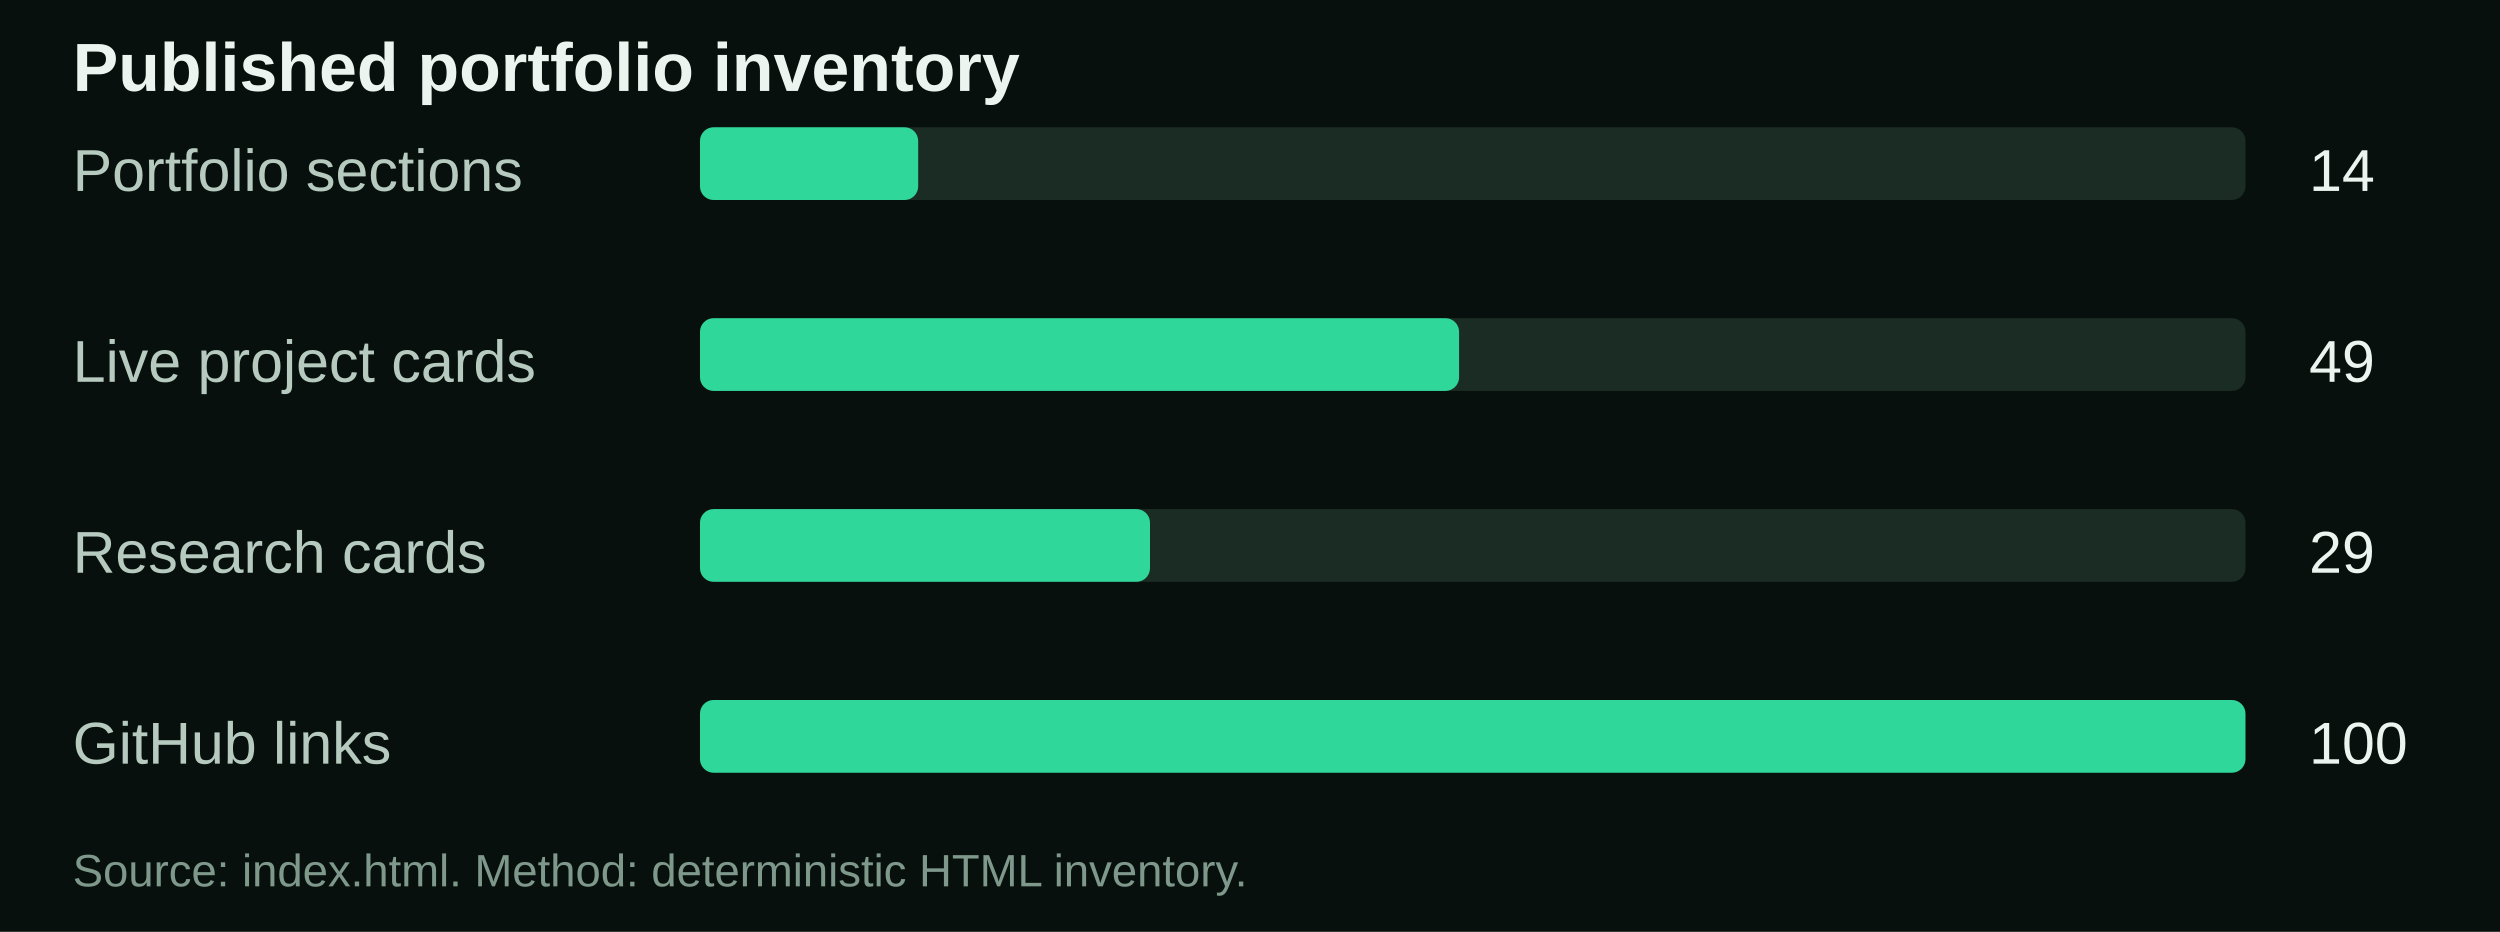
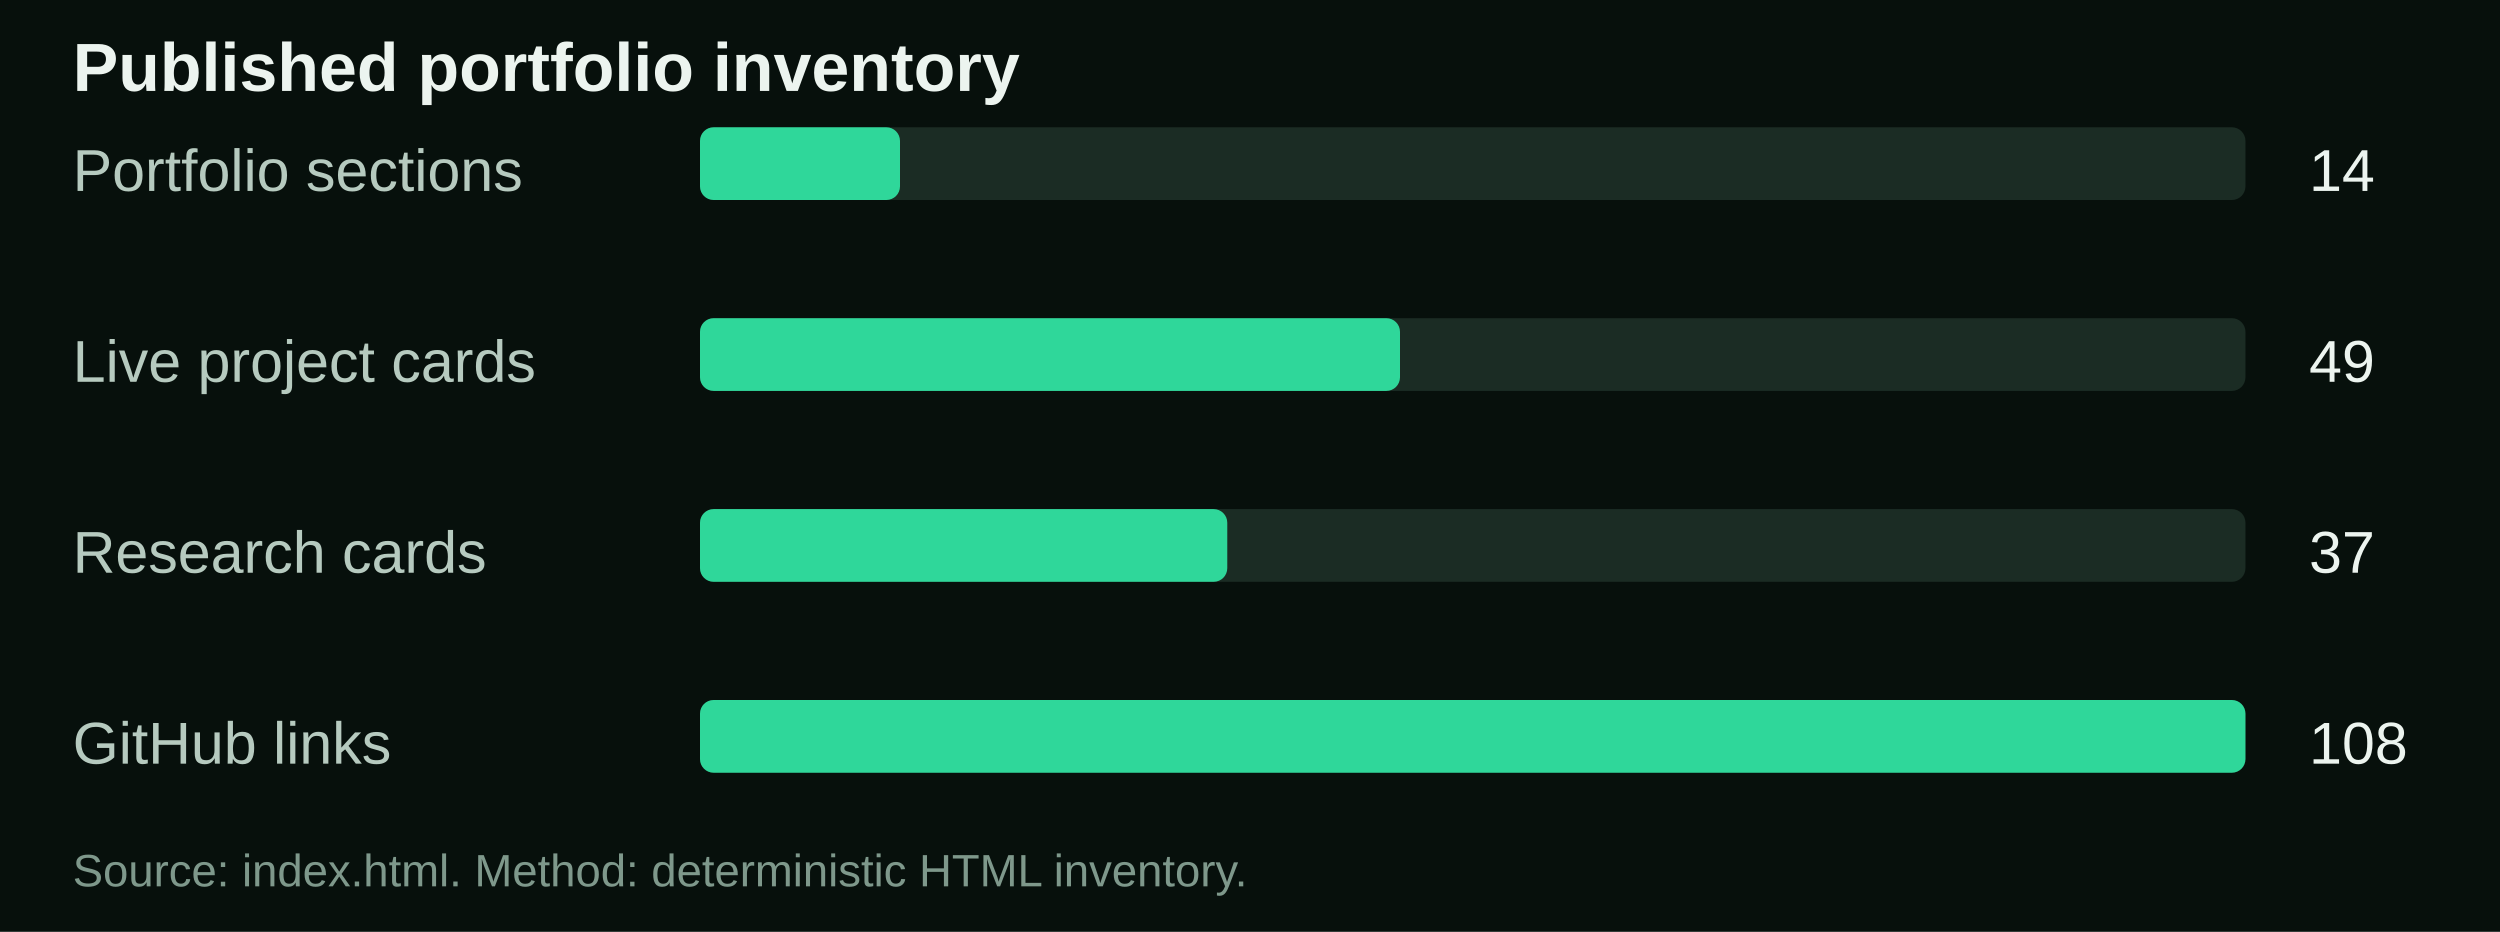
<svg xmlns="http://www.w3.org/2000/svg" width="550" height="205" viewBox="0 0 550 205" role="img" aria-labelledby="title desc">
  <rect width="550" height="205" fill="#07100c" />
  <text x="16" y="20" fill="#ecf4ef" font-family="Arial" font-weight="700" font-size="15">Published portfolio inventory</text>
  <text x="16" y="42" fill="#b6cabf" font-family="Arial" font-size="13">Portfolio sections</text>
  <rect x="154" y="28" width="340" height="16" rx="3" fill="#1b2c24" />
-   <rect x="154" y="28" width="48" height="16" rx="3" fill="#2fd79a" />
+   <rect x="154" y="28" width="44" height="16" rx="3" fill="#2fd79a" />
  <text x="508" y="42" fill="#ecf4ef" font-family="Arial" font-size="13">14</text>
  <text x="16" y="84" fill="#b6cabf" font-family="Arial" font-size="13">Live project cards</text>
  <rect x="154" y="70" width="340" height="16" rx="3" fill="#1b2c24" />
-   <rect x="154" y="70" width="167" height="16" rx="3" fill="#2fd79a" />
+   <rect x="154" y="70" width="154" height="16" rx="3" fill="#2fd79a" />
  <text x="508" y="84" fill="#ecf4ef" font-family="Arial" font-size="13">49</text>
  <text x="16" y="126" fill="#b6cabf" font-family="Arial" font-size="13">Research cards</text>
  <rect x="154" y="112" width="340" height="16" rx="3" fill="#1b2c24" />
-   <rect x="154" y="112" width="99" height="16" rx="3" fill="#2fd79a" />
-   <text x="508" y="126" fill="#ecf4ef" font-family="Arial" font-size="13">29</text>
+   <rect x="154" y="112" width="116" height="16" rx="3" fill="#2fd79a" />
+   <text x="508" y="126" fill="#ecf4ef" font-family="Arial" font-size="13">37</text>
  <text x="16" y="168" fill="#b6cabf" font-family="Arial" font-size="13">GitHub links</text>
  <rect x="154" y="154" width="340" height="16" rx="3" fill="#1b2c24" />
  <rect x="154" y="154" width="340" height="16" rx="3" fill="#2fd79a" />
-   <text x="508" y="168" fill="#ecf4ef" font-family="Arial" font-size="13">100</text>
+   <text x="508" y="168" fill="#ecf4ef" font-family="Arial" font-size="13">108</text>
  <text x="16" y="195" fill="#7e988b" font-family="Arial" font-size="10">Source: index.html. Method: deterministic HTML inventory.</text>
</svg>
